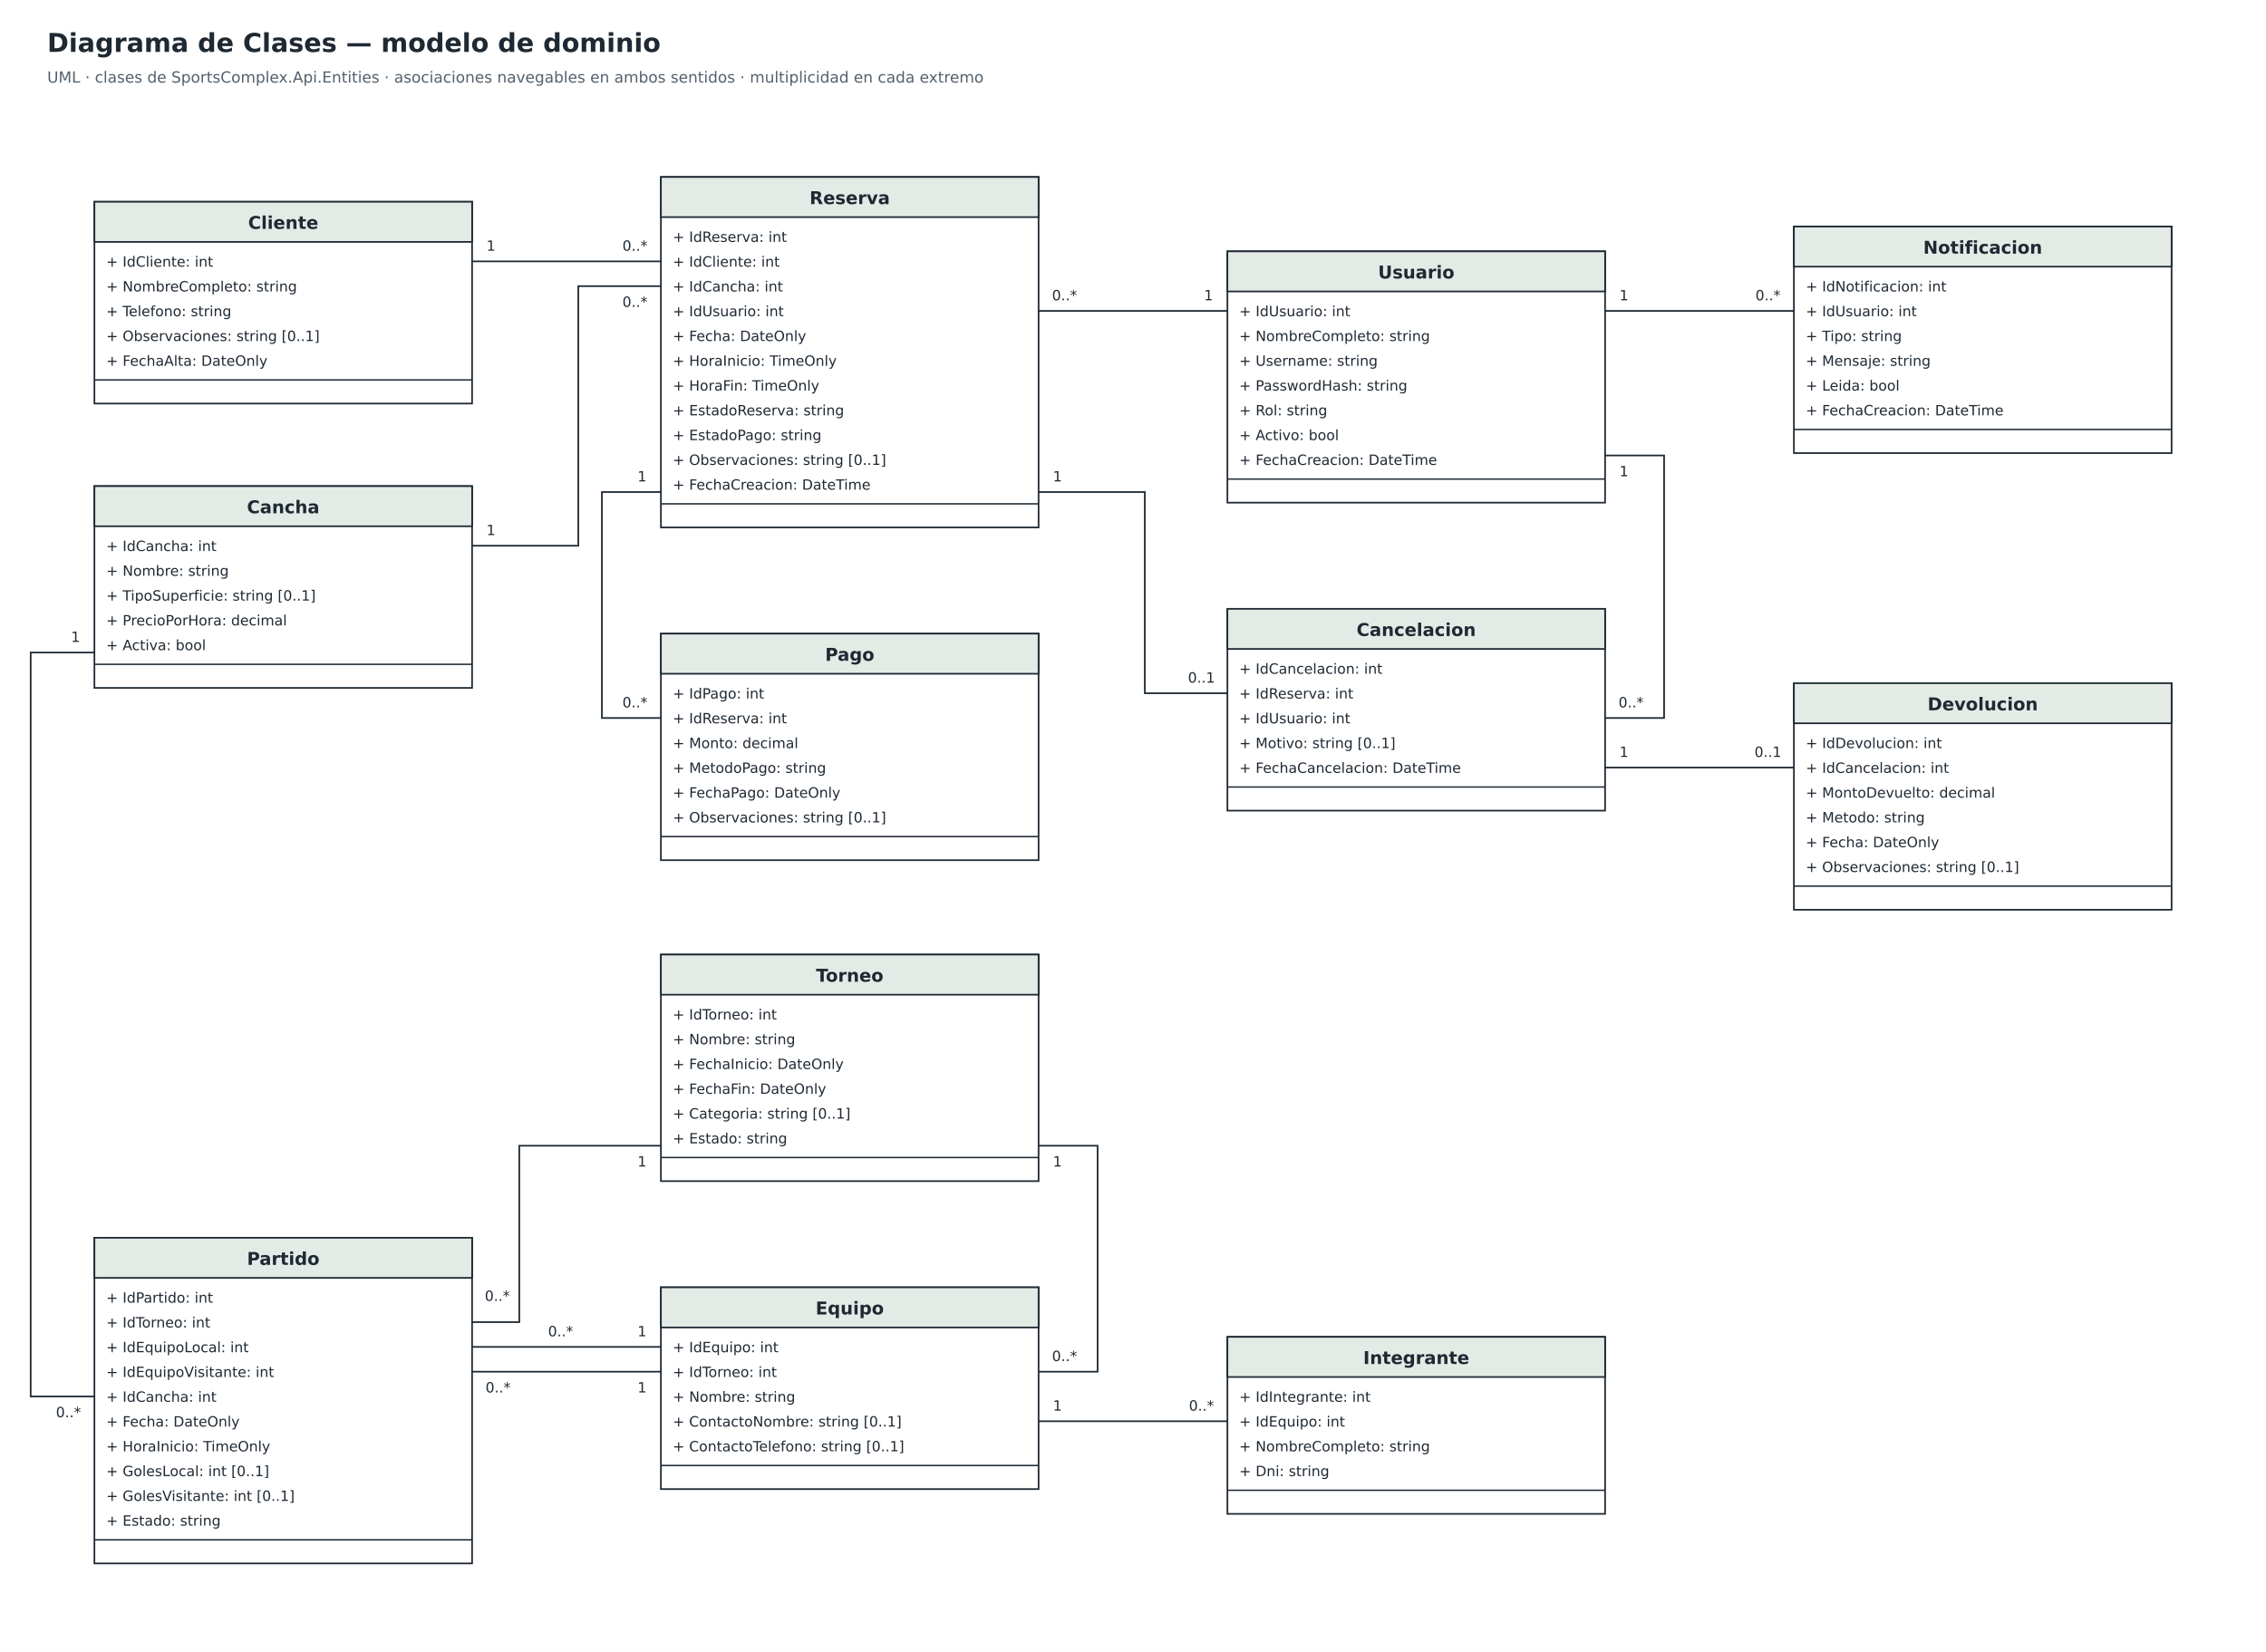
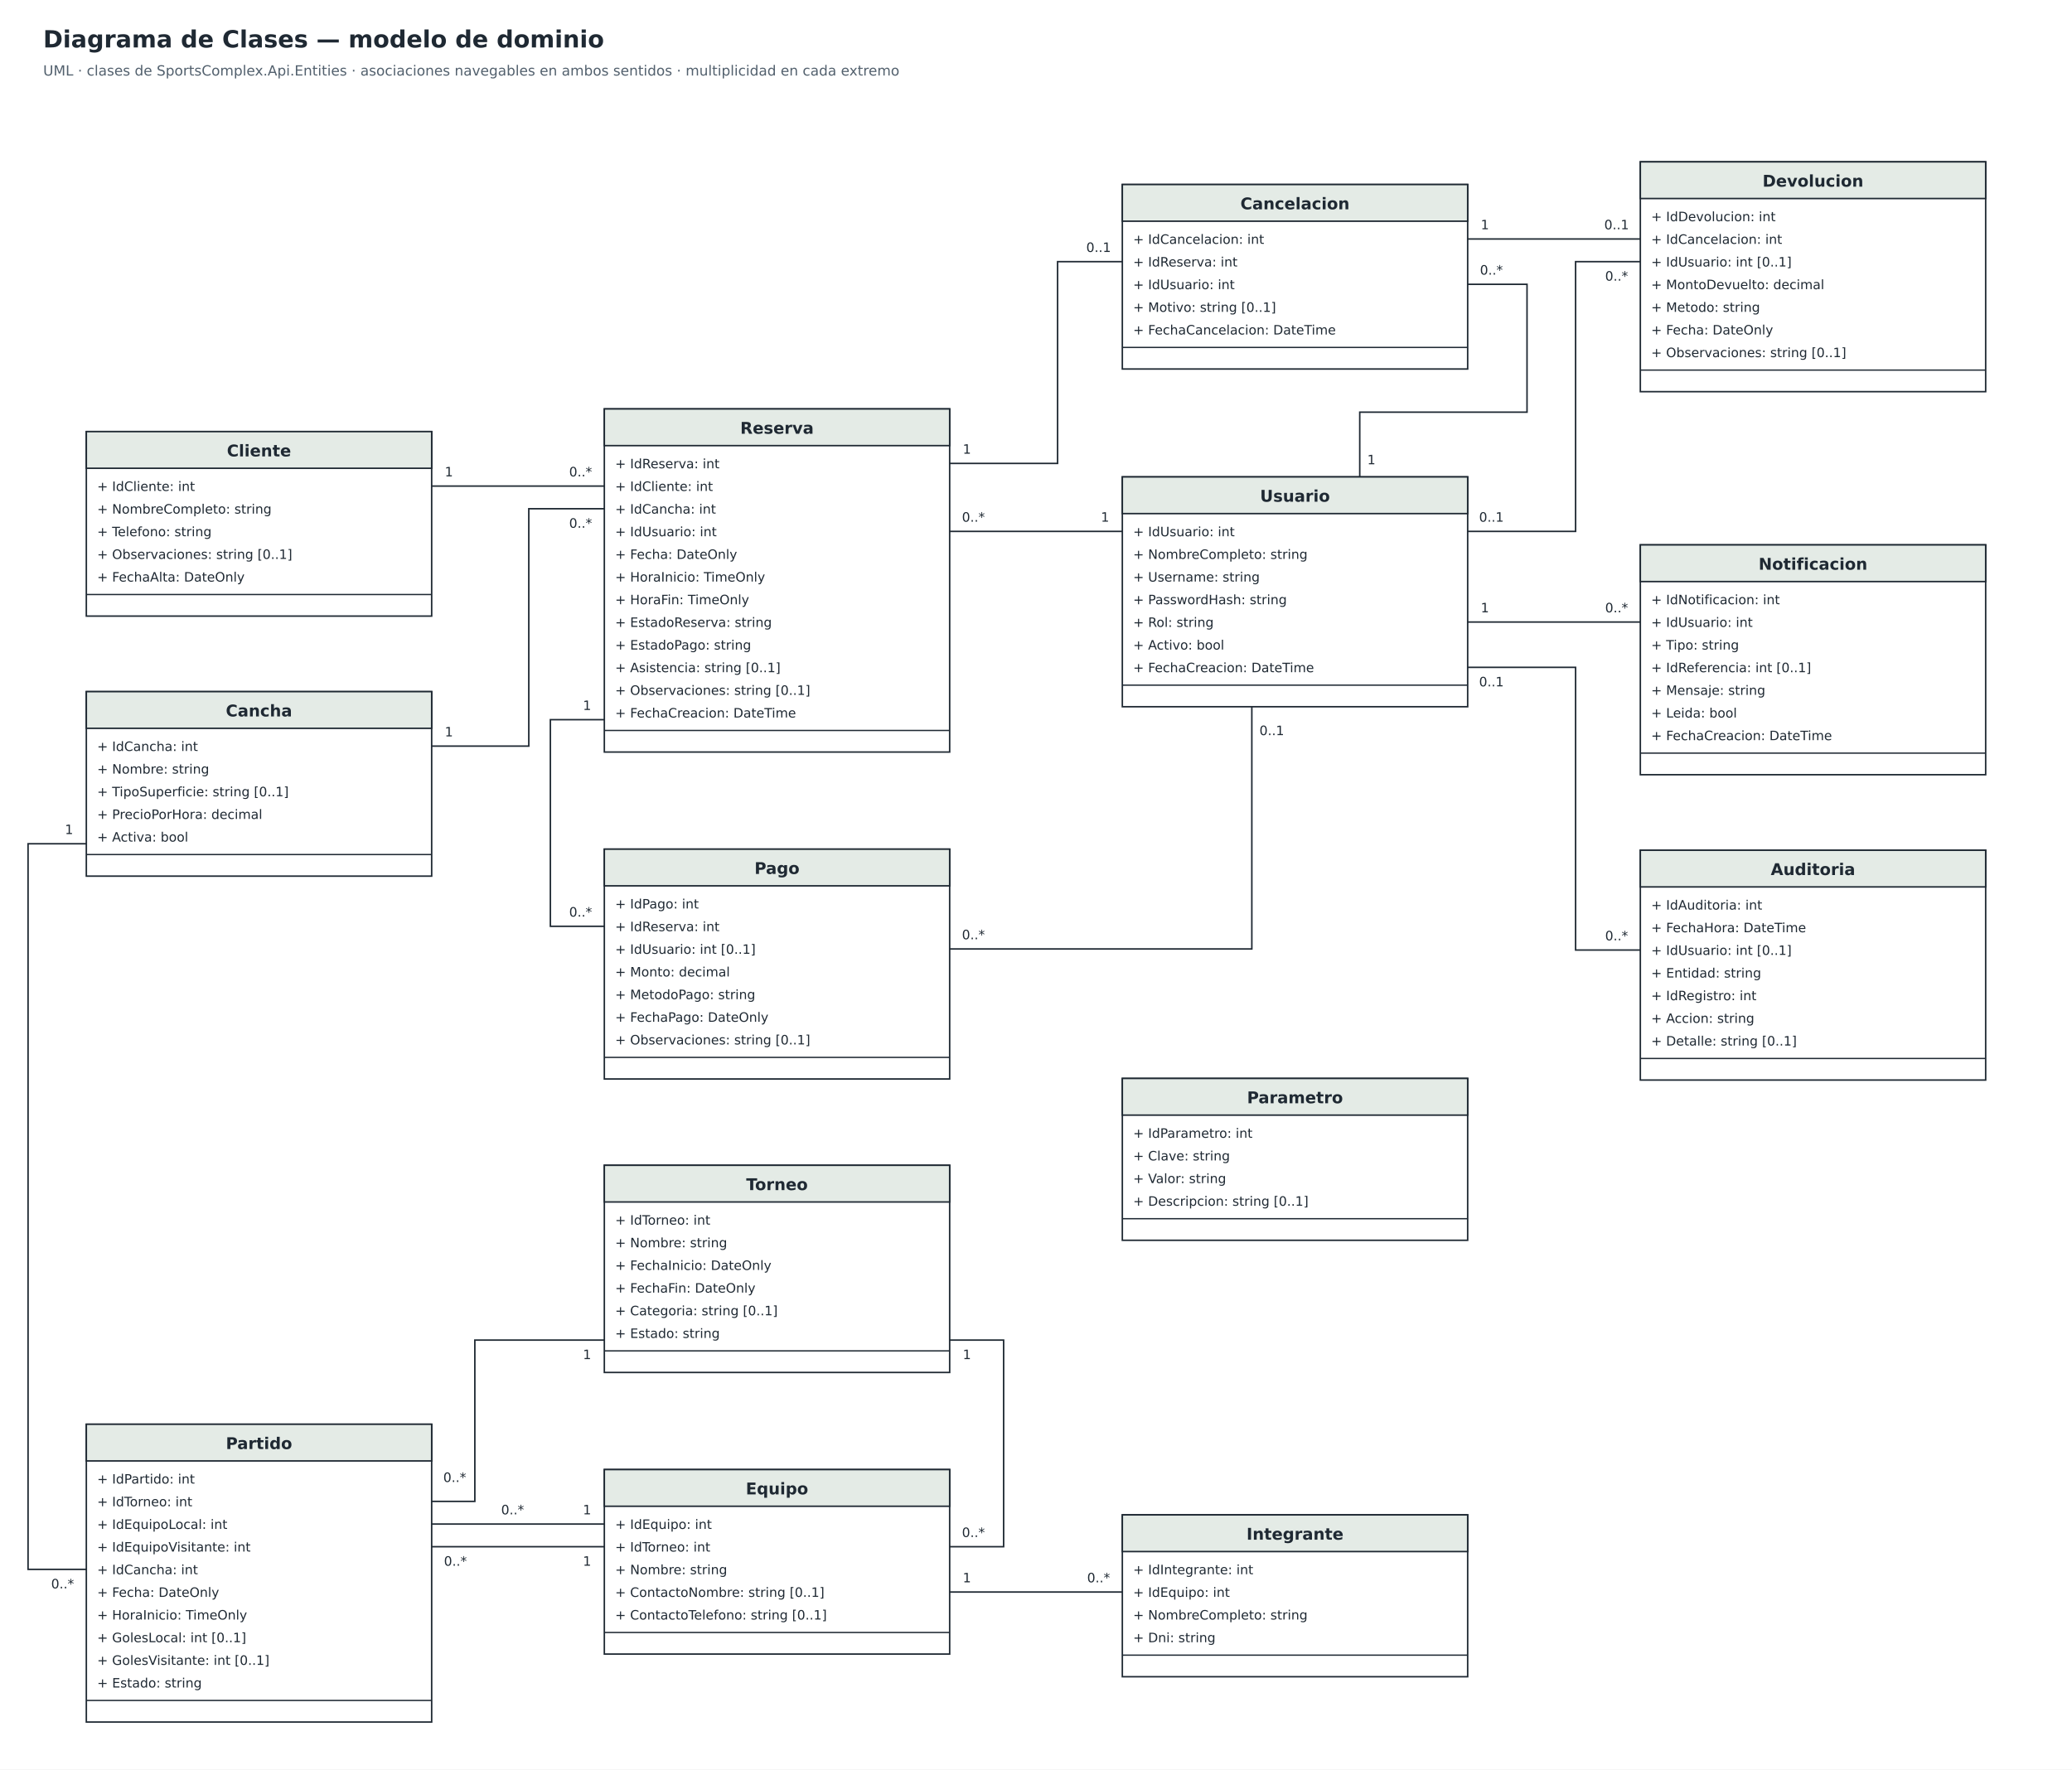
- <svg xmlns="http://www.w3.org/2000/svg" width="1920" height="1400" viewBox="0 0 1920 1400" font-family="DejaVu Sans, Arial, sans-serif">
-   <rect x="0" y="0" width="1920" height="1400" fill="#ffffff" />
-   <path d="M 560.0 221.5 L 400.0 221.5" fill="none" stroke="#1f2933" stroke-width="1.4" />
-   <path d="M 560.0 242.5 L 490.0 242.5 L 490.0 462.5 L 400.0 462.5" fill="none" stroke="#1f2933" stroke-width="1.4" />
-   <path d="M 880.0 263.5 L 1040.0 263.5" fill="none" stroke="#1f2933" stroke-width="1.4" />
-   <path d="M 1520.0 263.5 L 1360.0 263.5" fill="none" stroke="#1f2933" stroke-width="1.4" />
-   <path d="M 1040.0 587.5 L 970.0 587.5 L 970.0 417.0 L 880.0 417.0" fill="none" stroke="#1f2933" stroke-width="1.4" />
-   <path d="M 1360.0 608.5 L 1410.0 608.5 L 1410.0 386.0 L 1360.0 386.0" fill="none" stroke="#1f2933" stroke-width="1.4" />
-   <path d="M 1520.0 650.5 L 1360.0 650.5" fill="none" stroke="#1f2933" stroke-width="1.4" />
-   <path d="M 560.0 608.5 L 510.0 608.5 L 510.0 417.0 L 560.0 417.0" fill="none" stroke="#1f2933" stroke-width="1.4" />
-   <path d="M 400.0 1120.5 L 440.0 1120.5 L 440.0 971.0 L 560.0 971.0" fill="none" stroke="#1f2933" stroke-width="1.4" />
-   <path d="M 400.0 1141.5 L 560.0 1141.5" fill="none" stroke="#1f2933" stroke-width="1.4" />
-   <path d="M 400.0 1162.5 L 560.0 1162.5" fill="none" stroke="#1f2933" stroke-width="1.4" />
-   <path d="M 80.0 1183.5 L 26.0 1183.5 L 26.0 553.0 L 80.0 553.0" fill="none" stroke="#1f2933" stroke-width="1.4" />
-   <path d="M 880.0 1162.5 L 930.0 1162.5 L 930.0 971.0 L 880.0 971.0" fill="none" stroke="#1f2933" stroke-width="1.4" />
-   <path d="M 1040.0 1204.5 L 880.0 1204.5" fill="none" stroke="#1f2933" stroke-width="1.4" />
-   <rect x="560" y="150" width="320" height="297" fill="#ffffff" stroke="#1f2933" stroke-width="1.4" />
-   <rect x="560" y="150" width="320" height="34" fill="#e4ebe6" stroke="#1f2933" stroke-width="1.4" />
-   <line x1="560" y1="427" x2="880" y2="427" stroke="#1f2933" stroke-width="1.2" />
-   <rect x="80" y="171.0" width="320" height="171" fill="#ffffff" stroke="#1f2933" stroke-width="1.4" />
-   <rect x="80" y="171.0" width="320" height="34" fill="#e4ebe6" stroke="#1f2933" stroke-width="1.4" />
-   <line x1="80" y1="322.0" x2="400" y2="322.0" stroke="#1f2933" stroke-width="1.2" />
-   <rect x="80" y="412.0" width="320" height="171" fill="#ffffff" stroke="#1f2933" stroke-width="1.4" />
-   <rect x="80" y="412.0" width="320" height="34" fill="#e4ebe6" stroke="#1f2933" stroke-width="1.4" />
-   <line x1="80" y1="563.0" x2="400" y2="563.0" stroke="#1f2933" stroke-width="1.2" />
-   <rect x="1040" y="213.0" width="320" height="213" fill="#ffffff" stroke="#1f2933" stroke-width="1.4" />
-   <rect x="1040" y="213.0" width="320" height="34" fill="#e4ebe6" stroke="#1f2933" stroke-width="1.4" />
-   <line x1="1040" y1="406.0" x2="1360" y2="406.0" stroke="#1f2933" stroke-width="1.2" />
-   <rect x="1520" y="192.0" width="320" height="192" fill="#ffffff" stroke="#1f2933" stroke-width="1.4" />
-   <rect x="1520" y="192.0" width="320" height="34" fill="#e4ebe6" stroke="#1f2933" stroke-width="1.4" />
-   <line x1="1520" y1="364.0" x2="1840" y2="364.0" stroke="#1f2933" stroke-width="1.2" />
-   <rect x="1040" y="516.0" width="320" height="171" fill="#ffffff" stroke="#1f2933" stroke-width="1.4" />
-   <rect x="1040" y="516.0" width="320" height="34" fill="#e4ebe6" stroke="#1f2933" stroke-width="1.4" />
-   <line x1="1040" y1="667.0" x2="1360" y2="667.0" stroke="#1f2933" stroke-width="1.2" />
-   <rect x="1520" y="579.0" width="320" height="192" fill="#ffffff" stroke="#1f2933" stroke-width="1.4" />
-   <rect x="1520" y="579.0" width="320" height="34" fill="#e4ebe6" stroke="#1f2933" stroke-width="1.4" />
-   <line x1="1520" y1="751.0" x2="1840" y2="751.0" stroke="#1f2933" stroke-width="1.2" />
-   <rect x="560" y="537" width="320" height="192" fill="#ffffff" stroke="#1f2933" stroke-width="1.4" />
-   <rect x="560" y="537" width="320" height="34" fill="#e4ebe6" stroke="#1f2933" stroke-width="1.4" />
-   <line x1="560" y1="709" x2="880" y2="709" stroke="#1f2933" stroke-width="1.2" />
-   <rect x="560" y="809" width="320" height="192" fill="#ffffff" stroke="#1f2933" stroke-width="1.4" />
-   <rect x="560" y="809" width="320" height="34" fill="#e4ebe6" stroke="#1f2933" stroke-width="1.4" />
-   <line x1="560" y1="981" x2="880" y2="981" stroke="#1f2933" stroke-width="1.2" />
-   <rect x="560" y="1091" width="320" height="171" fill="#ffffff" stroke="#1f2933" stroke-width="1.4" />
-   <rect x="560" y="1091" width="320" height="34" fill="#e4ebe6" stroke="#1f2933" stroke-width="1.4" />
-   <line x1="560" y1="1242" x2="880" y2="1242" stroke="#1f2933" stroke-width="1.2" />
-   <rect x="80" y="1049.0" width="320" height="276" fill="#ffffff" stroke="#1f2933" stroke-width="1.4" />
-   <rect x="80" y="1049.0" width="320" height="34" fill="#e4ebe6" stroke="#1f2933" stroke-width="1.4" />
-   <line x1="80" y1="1305.0" x2="400" y2="1305.0" stroke="#1f2933" stroke-width="1.2" />
-   <rect x="1040" y="1133.0" width="320" height="150" fill="#ffffff" stroke="#1f2933" stroke-width="1.4" />
-   <rect x="1040" y="1133.0" width="320" height="34" fill="#e4ebe6" stroke="#1f2933" stroke-width="1.4" />
-   <line x1="1040" y1="1263.0" x2="1360" y2="1263.0" stroke="#1f2933" stroke-width="1.2" />
-   <text x="720.0" y="173.0" font-size="15" text-anchor="middle" fill="#1f2933" font-weight="bold">Reserva</text>
-   <text x="570.0" y="205.0" font-size="12" text-anchor="start" fill="#1f2933">+ IdReserva: int</text>
-   <text x="570.0" y="226.0" font-size="12" text-anchor="start" fill="#1f2933">+ IdCliente: int</text>
-   <text x="570.0" y="247.0" font-size="12" text-anchor="start" fill="#1f2933">+ IdCancha: int</text>
-   <text x="570.0" y="268.0" font-size="12" text-anchor="start" fill="#1f2933">+ IdUsuario: int</text>
-   <text x="570.0" y="289.0" font-size="12" text-anchor="start" fill="#1f2933">+ Fecha: DateOnly</text>
-   <text x="570.0" y="310.0" font-size="12" text-anchor="start" fill="#1f2933">+ HoraInicio: TimeOnly</text>
-   <text x="570.0" y="331.0" font-size="12" text-anchor="start" fill="#1f2933">+ HoraFin: TimeOnly</text>
-   <text x="570.0" y="352.0" font-size="12" text-anchor="start" fill="#1f2933">+ EstadoReserva: string</text>
-   <text x="570.0" y="373.0" font-size="12" text-anchor="start" fill="#1f2933">+ EstadoPago: string</text>
-   <text x="570.0" y="394.0" font-size="12" text-anchor="start" fill="#1f2933">+ Observaciones: string [0..1]</text>
-   <text x="570.0" y="415.0" font-size="12" text-anchor="start" fill="#1f2933">+ FechaCreacion: DateTime</text>
-   <text x="240.0" y="194.0" font-size="15" text-anchor="middle" fill="#1f2933" font-weight="bold">Cliente</text>
-   <text x="90.0" y="226.0" font-size="12" text-anchor="start" fill="#1f2933">+ IdCliente: int</text>
-   <text x="90.0" y="247.0" font-size="12" text-anchor="start" fill="#1f2933">+ NombreCompleto: string</text>
-   <text x="90.0" y="268.0" font-size="12" text-anchor="start" fill="#1f2933">+ Telefono: string</text>
-   <text x="90.0" y="289.0" font-size="12" text-anchor="start" fill="#1f2933">+ Observaciones: string [0..1]</text>
-   <text x="90.0" y="310.0" font-size="12" text-anchor="start" fill="#1f2933">+ FechaAlta: DateOnly</text>
-   <text x="240.0" y="435.0" font-size="15" text-anchor="middle" fill="#1f2933" font-weight="bold">Cancha</text>
-   <text x="90.0" y="467.0" font-size="12" text-anchor="start" fill="#1f2933">+ IdCancha: int</text>
-   <text x="90.0" y="488.0" font-size="12" text-anchor="start" fill="#1f2933">+ Nombre: string</text>
-   <text x="90.0" y="509.0" font-size="12" text-anchor="start" fill="#1f2933">+ TipoSuperficie: string [0..1]</text>
-   <text x="90.0" y="530.0" font-size="12" text-anchor="start" fill="#1f2933">+ PrecioPorHora: decimal</text>
-   <text x="90.0" y="551.0" font-size="12" text-anchor="start" fill="#1f2933">+ Activa: bool</text>
-   <text x="1200.0" y="236.0" font-size="15" text-anchor="middle" fill="#1f2933" font-weight="bold">Usuario</text>
+ <svg xmlns="http://www.w3.org/2000/svg" width="1920" height="1640" viewBox="0 0 1920 1640" font-family="DejaVu Sans, Arial, sans-serif">
+   <rect x="0" y="0" width="1920" height="1640" fill="#ffffff" />
+   <path d="M 560.0 450.5 L 400.0 450.5" fill="none" stroke="#1f2933" stroke-width="1.4" />
+   <path d="M 560.0 471.5 L 490.0 471.5 L 490.0 691.5 L 400.0 691.5" fill="none" stroke="#1f2933" stroke-width="1.4" />
+   <path d="M 880.0 492.5 L 1040.0 492.5" fill="none" stroke="#1f2933" stroke-width="1.4" />
+   <path d="M 1040.0 242.5 L 980.0 242.5 L 980.0 429.5 L 880.0 429.5" fill="none" stroke="#1f2933" stroke-width="1.4" />
+   <path d="M 1360.0 263.5 L 1415.0 263.5 L 1415.0 382.0 L 1260.0 382.0 L 1260.0 442.0" fill="none" stroke="#1f2933" stroke-width="1.4" />
+   <path d="M 1520.0 221.5 L 1360.0 221.5" fill="none" stroke="#1f2933" stroke-width="1.4" />
+   <path d="M 1520.0 242.5 L 1460.0 242.5 L 1460.0 492.5 L 1360.0 492.5" fill="none" stroke="#1f2933" stroke-width="1.4" />
+   <path d="M 1520.0 576.5 L 1360.0 576.5" fill="none" stroke="#1f2933" stroke-width="1.4" />
+   <path d="M 1520.0 880.5 L 1460.0 880.5 L 1460.0 618.5 L 1360.0 618.5" fill="none" stroke="#1f2933" stroke-width="1.4" />
+   <path d="M 560.0 858.5 L 510.0 858.5 L 510.0 667.0 L 560.0 667.0" fill="none" stroke="#1f2933" stroke-width="1.4" />
+   <path d="M 880.0 879.5 L 1160.0 879.5 L 1160.0 655.0" fill="none" stroke="#1f2933" stroke-width="1.4" />
+   <path d="M 400.0 1391.5 L 440.0 1391.5 L 440.0 1242.0 L 560.0 1242.0" fill="none" stroke="#1f2933" stroke-width="1.4" />
+   <path d="M 400.0 1412.5 L 560.0 1412.5" fill="none" stroke="#1f2933" stroke-width="1.4" />
+   <path d="M 400.0 1433.5 L 560.0 1433.5" fill="none" stroke="#1f2933" stroke-width="1.4" />
+   <path d="M 80.0 1454.5 L 26.0 1454.5 L 26.0 782.0 L 80.0 782.0" fill="none" stroke="#1f2933" stroke-width="1.4" />
+   <path d="M 880.0 1433.5 L 930.0 1433.5 L 930.0 1242.0 L 880.0 1242.0" fill="none" stroke="#1f2933" stroke-width="1.4" />
+   <path d="M 1040.0 1475.5 L 880.0 1475.5" fill="none" stroke="#1f2933" stroke-width="1.4" />
+   <rect x="1520" y="150" width="320" height="213" fill="#ffffff" stroke="#1f2933" stroke-width="1.4" />
+   <rect x="1520" y="150" width="320" height="34" fill="#e4ebe6" stroke="#1f2933" stroke-width="1.4" />
+   <line x1="1520" y1="343" x2="1840" y2="343" stroke="#1f2933" stroke-width="1.2" />
+   <rect x="1040" y="171.0" width="320" height="171" fill="#ffffff" stroke="#1f2933" stroke-width="1.4" />
+   <rect x="1040" y="171.0" width="320" height="34" fill="#e4ebe6" stroke="#1f2933" stroke-width="1.4" />
+   <line x1="1040" y1="322.0" x2="1360" y2="322.0" stroke="#1f2933" stroke-width="1.2" />
+   <rect x="1040" y="442.0" width="320" height="213" fill="#ffffff" stroke="#1f2933" stroke-width="1.4" />
+   <rect x="1040" y="442.0" width="320" height="34" fill="#e4ebe6" stroke="#1f2933" stroke-width="1.4" />
+   <line x1="1040" y1="635.0" x2="1360" y2="635.0" stroke="#1f2933" stroke-width="1.2" />
+   <rect x="560" y="379.0" width="320" height="318" fill="#ffffff" stroke="#1f2933" stroke-width="1.4" />
+   <rect x="560" y="379.0" width="320" height="34" fill="#e4ebe6" stroke="#1f2933" stroke-width="1.4" />
+   <line x1="560" y1="677.0" x2="880" y2="677.0" stroke="#1f2933" stroke-width="1.2" />
+   <rect x="80" y="400.0" width="320" height="171" fill="#ffffff" stroke="#1f2933" stroke-width="1.4" />
+   <rect x="80" y="400.0" width="320" height="34" fill="#e4ebe6" stroke="#1f2933" stroke-width="1.4" />
+   <line x1="80" y1="551.0" x2="400" y2="551.0" stroke="#1f2933" stroke-width="1.2" />
+   <rect x="80" y="641.0" width="320" height="171" fill="#ffffff" stroke="#1f2933" stroke-width="1.4" />
+   <rect x="80" y="641.0" width="320" height="34" fill="#e4ebe6" stroke="#1f2933" stroke-width="1.4" />
+   <line x1="80" y1="792.0" x2="400" y2="792.0" stroke="#1f2933" stroke-width="1.2" />
+   <rect x="1520" y="505.0" width="320" height="213" fill="#ffffff" stroke="#1f2933" stroke-width="1.4" />
+   <rect x="1520" y="505.0" width="320" height="34" fill="#e4ebe6" stroke="#1f2933" stroke-width="1.4" />
+   <line x1="1520" y1="698.0" x2="1840" y2="698.0" stroke="#1f2933" stroke-width="1.2" />
+   <rect x="1520" y="788.0" width="320" height="213" fill="#ffffff" stroke="#1f2933" stroke-width="1.4" />
+   <rect x="1520" y="788.0" width="320" height="34" fill="#e4ebe6" stroke="#1f2933" stroke-width="1.4" />
+   <line x1="1520" y1="981.0" x2="1840" y2="981.0" stroke="#1f2933" stroke-width="1.2" />
+   <rect x="560" y="787.0" width="320" height="213" fill="#ffffff" stroke="#1f2933" stroke-width="1.4" />
+   <rect x="560" y="787.0" width="320" height="34" fill="#e4ebe6" stroke="#1f2933" stroke-width="1.4" />
+   <line x1="560" y1="980.0" x2="880" y2="980.0" stroke="#1f2933" stroke-width="1.2" />
+   <rect x="560" y="1080.0" width="320" height="192" fill="#ffffff" stroke="#1f2933" stroke-width="1.4" />
+   <rect x="560" y="1080.0" width="320" height="34" fill="#e4ebe6" stroke="#1f2933" stroke-width="1.4" />
+   <line x1="560" y1="1252.0" x2="880" y2="1252.0" stroke="#1f2933" stroke-width="1.2" />
+   <rect x="560" y="1362.0" width="320" height="171" fill="#ffffff" stroke="#1f2933" stroke-width="1.4" />
+   <rect x="560" y="1362.0" width="320" height="34" fill="#e4ebe6" stroke="#1f2933" stroke-width="1.4" />
+   <line x1="560" y1="1513.0" x2="880" y2="1513.0" stroke="#1f2933" stroke-width="1.2" />
+   <rect x="80" y="1320.0" width="320" height="276" fill="#ffffff" stroke="#1f2933" stroke-width="1.4" />
+   <rect x="80" y="1320.0" width="320" height="34" fill="#e4ebe6" stroke="#1f2933" stroke-width="1.4" />
+   <line x1="80" y1="1576.0" x2="400" y2="1576.0" stroke="#1f2933" stroke-width="1.2" />
+   <rect x="1040" y="1404.0" width="320" height="150" fill="#ffffff" stroke="#1f2933" stroke-width="1.4" />
+   <rect x="1040" y="1404.0" width="320" height="34" fill="#e4ebe6" stroke="#1f2933" stroke-width="1.4" />
+   <line x1="1040" y1="1534.0" x2="1360" y2="1534.0" stroke="#1f2933" stroke-width="1.2" />
+   <rect x="1040" y="999.5" width="320" height="150" fill="#ffffff" stroke="#1f2933" stroke-width="1.4" />
+   <rect x="1040" y="999.5" width="320" height="34" fill="#e4ebe6" stroke="#1f2933" stroke-width="1.4" />
+   <line x1="1040" y1="1129.5" x2="1360" y2="1129.5" stroke="#1f2933" stroke-width="1.2" />
+   <text x="1680.0" y="173.0" font-size="15" text-anchor="middle" fill="#1f2933" font-weight="bold">Devolucion</text>
+   <text x="1530.0" y="205.0" font-size="12" text-anchor="start" fill="#1f2933">+ IdDevolucion: int</text>
+   <text x="1530.0" y="226.0" font-size="12" text-anchor="start" fill="#1f2933">+ IdCancelacion: int</text>
+   <text x="1530.0" y="247.0" font-size="12" text-anchor="start" fill="#1f2933">+ IdUsuario: int [0..1]</text>
+   <text x="1530.0" y="268.0" font-size="12" text-anchor="start" fill="#1f2933">+ MontoDevuelto: decimal</text>
+   <text x="1530.0" y="289.0" font-size="12" text-anchor="start" fill="#1f2933">+ Metodo: string</text>
+   <text x="1530.0" y="310.0" font-size="12" text-anchor="start" fill="#1f2933">+ Fecha: DateOnly</text>
+   <text x="1530.0" y="331.0" font-size="12" text-anchor="start" fill="#1f2933">+ Observaciones: string [0..1]</text>
+   <text x="1200.0" y="194.0" font-size="15" text-anchor="middle" fill="#1f2933" font-weight="bold">Cancelacion</text>
+   <text x="1050.0" y="226.0" font-size="12" text-anchor="start" fill="#1f2933">+ IdCancelacion: int</text>
+   <text x="1050.0" y="247.0" font-size="12" text-anchor="start" fill="#1f2933">+ IdReserva: int</text>
  <text x="1050.0" y="268.0" font-size="12" text-anchor="start" fill="#1f2933">+ IdUsuario: int</text>
-   <text x="1050.0" y="289.0" font-size="12" text-anchor="start" fill="#1f2933">+ NombreCompleto: string</text>
-   <text x="1050.0" y="310.0" font-size="12" text-anchor="start" fill="#1f2933">+ Username: string</text>
-   <text x="1050.0" y="331.0" font-size="12" text-anchor="start" fill="#1f2933">+ PasswordHash: string</text>
-   <text x="1050.0" y="352.0" font-size="12" text-anchor="start" fill="#1f2933">+ Rol: string</text>
-   <text x="1050.0" y="373.0" font-size="12" text-anchor="start" fill="#1f2933">+ Activo: bool</text>
-   <text x="1050.0" y="394.0" font-size="12" text-anchor="start" fill="#1f2933">+ FechaCreacion: DateTime</text>
-   <text x="1680.0" y="215.0" font-size="15" text-anchor="middle" fill="#1f2933" font-weight="bold">Notificacion</text>
-   <text x="1530.0" y="247.0" font-size="12" text-anchor="start" fill="#1f2933">+ IdNotificacion: int</text>
-   <text x="1530.0" y="268.0" font-size="12" text-anchor="start" fill="#1f2933">+ IdUsuario: int</text>
-   <text x="1530.0" y="289.0" font-size="12" text-anchor="start" fill="#1f2933">+ Tipo: string</text>
-   <text x="1530.0" y="310.0" font-size="12" text-anchor="start" fill="#1f2933">+ Mensaje: string</text>
-   <text x="1530.0" y="331.0" font-size="12" text-anchor="start" fill="#1f2933">+ Leida: bool</text>
-   <text x="1530.0" y="352.0" font-size="12" text-anchor="start" fill="#1f2933">+ FechaCreacion: DateTime</text>
-   <text x="1200.0" y="539.0" font-size="15" text-anchor="middle" fill="#1f2933" font-weight="bold">Cancelacion</text>
-   <text x="1050.0" y="571.0" font-size="12" text-anchor="start" fill="#1f2933">+ IdCancelacion: int</text>
-   <text x="1050.0" y="592.0" font-size="12" text-anchor="start" fill="#1f2933">+ IdReserva: int</text>
-   <text x="1050.0" y="613.0" font-size="12" text-anchor="start" fill="#1f2933">+ IdUsuario: int</text>
-   <text x="1050.0" y="634.0" font-size="12" text-anchor="start" fill="#1f2933">+ Motivo: string [0..1]</text>
-   <text x="1050.0" y="655.0" font-size="12" text-anchor="start" fill="#1f2933">+ FechaCancelacion: DateTime</text>
-   <text x="1680.0" y="602.0" font-size="15" text-anchor="middle" fill="#1f2933" font-weight="bold">Devolucion</text>
-   <text x="1530.0" y="634.0" font-size="12" text-anchor="start" fill="#1f2933">+ IdDevolucion: int</text>
-   <text x="1530.0" y="655.0" font-size="12" text-anchor="start" fill="#1f2933">+ IdCancelacion: int</text>
-   <text x="1530.0" y="676.0" font-size="12" text-anchor="start" fill="#1f2933">+ MontoDevuelto: decimal</text>
-   <text x="1530.0" y="697.0" font-size="12" text-anchor="start" fill="#1f2933">+ Metodo: string</text>
-   <text x="1530.0" y="718.0" font-size="12" text-anchor="start" fill="#1f2933">+ Fecha: DateOnly</text>
-   <text x="1530.0" y="739.0" font-size="12" text-anchor="start" fill="#1f2933">+ Observaciones: string [0..1]</text>
-   <text x="720.0" y="560.0" font-size="15" text-anchor="middle" fill="#1f2933" font-weight="bold">Pago</text>
-   <text x="570.0" y="592.0" font-size="12" text-anchor="start" fill="#1f2933">+ IdPago: int</text>
-   <text x="570.0" y="613.0" font-size="12" text-anchor="start" fill="#1f2933">+ IdReserva: int</text>
-   <text x="570.0" y="634.0" font-size="12" text-anchor="start" fill="#1f2933">+ Monto: decimal</text>
-   <text x="570.0" y="655.0" font-size="12" text-anchor="start" fill="#1f2933">+ MetodoPago: string</text>
-   <text x="570.0" y="676.0" font-size="12" text-anchor="start" fill="#1f2933">+ FechaPago: DateOnly</text>
-   <text x="570.0" y="697.0" font-size="12" text-anchor="start" fill="#1f2933">+ Observaciones: string [0..1]</text>
-   <text x="720.0" y="832.0" font-size="15" text-anchor="middle" fill="#1f2933" font-weight="bold">Torneo</text>
-   <text x="570.0" y="864.0" font-size="12" text-anchor="start" fill="#1f2933">+ IdTorneo: int</text>
-   <text x="570.0" y="885.0" font-size="12" text-anchor="start" fill="#1f2933">+ Nombre: string</text>
-   <text x="570.0" y="906.0" font-size="12" text-anchor="start" fill="#1f2933">+ FechaInicio: DateOnly</text>
-   <text x="570.0" y="927.0" font-size="12" text-anchor="start" fill="#1f2933">+ FechaFin: DateOnly</text>
-   <text x="570.0" y="948.0" font-size="12" text-anchor="start" fill="#1f2933">+ Categoria: string [0..1]</text>
-   <text x="570.0" y="969.0" font-size="12" text-anchor="start" fill="#1f2933">+ Estado: string</text>
-   <text x="720.0" y="1114.0" font-size="15" text-anchor="middle" fill="#1f2933" font-weight="bold">Equipo</text>
-   <text x="570.0" y="1146.0" font-size="12" text-anchor="start" fill="#1f2933">+ IdEquipo: int</text>
-   <text x="570.0" y="1167.0" font-size="12" text-anchor="start" fill="#1f2933">+ IdTorneo: int</text>
-   <text x="570.0" y="1188.0" font-size="12" text-anchor="start" fill="#1f2933">+ Nombre: string</text>
-   <text x="570.0" y="1209.0" font-size="12" text-anchor="start" fill="#1f2933">+ ContactoNombre: string [0..1]</text>
-   <text x="570.0" y="1230.0" font-size="12" text-anchor="start" fill="#1f2933">+ ContactoTelefono: string [0..1]</text>
-   <text x="240.0" y="1072.0" font-size="15" text-anchor="middle" fill="#1f2933" font-weight="bold">Partido</text>
-   <text x="90.0" y="1104.0" font-size="12" text-anchor="start" fill="#1f2933">+ IdPartido: int</text>
-   <text x="90.0" y="1125.0" font-size="12" text-anchor="start" fill="#1f2933">+ IdTorneo: int</text>
-   <text x="90.0" y="1146.0" font-size="12" text-anchor="start" fill="#1f2933">+ IdEquipoLocal: int</text>
-   <text x="90.0" y="1167.0" font-size="12" text-anchor="start" fill="#1f2933">+ IdEquipoVisitante: int</text>
-   <text x="90.0" y="1188.0" font-size="12" text-anchor="start" fill="#1f2933">+ IdCancha: int</text>
-   <text x="90.0" y="1209.0" font-size="12" text-anchor="start" fill="#1f2933">+ Fecha: DateOnly</text>
-   <text x="90.0" y="1230.0" font-size="12" text-anchor="start" fill="#1f2933">+ HoraInicio: TimeOnly</text>
-   <text x="90.0" y="1251.0" font-size="12" text-anchor="start" fill="#1f2933">+ GolesLocal: int [0..1]</text>
-   <text x="90.0" y="1272.0" font-size="12" text-anchor="start" fill="#1f2933">+ GolesVisitante: int [0..1]</text>
-   <text x="90.0" y="1293.0" font-size="12" text-anchor="start" fill="#1f2933">+ Estado: string</text>
-   <text x="1200.0" y="1156.0" font-size="15" text-anchor="middle" fill="#1f2933" font-weight="bold">Integrante</text>
-   <text x="1050.0" y="1188.0" font-size="12" text-anchor="start" fill="#1f2933">+ IdIntegrante: int</text>
-   <text x="1050.0" y="1209.0" font-size="12" text-anchor="start" fill="#1f2933">+ IdEquipo: int</text>
-   <text x="1050.0" y="1230.0" font-size="12" text-anchor="start" fill="#1f2933">+ NombreCompleto: string</text>
-   <text x="1050.0" y="1251.0" font-size="12" text-anchor="start" fill="#1f2933">+ Dni: string</text>
-   <text x="538.0" y="212.5" font-size="12" text-anchor="middle" fill="#1f2933">0..*</text>
-   <text x="416.0" y="212.5" font-size="12" text-anchor="middle" fill="#1f2933">1</text>
-   <text x="538.0" y="260.1" font-size="12" text-anchor="middle" fill="#1f2933">0..*</text>
-   <text x="416.0" y="453.5" font-size="12" text-anchor="middle" fill="#1f2933">1</text>
-   <text x="902.0" y="254.5" font-size="12" text-anchor="middle" fill="#1f2933">0..*</text>
-   <text x="1024.0" y="254.5" font-size="12" text-anchor="middle" fill="#1f2933">1</text>
-   <text x="1498.0" y="254.5" font-size="12" text-anchor="middle" fill="#1f2933">0..*</text>
-   <text x="1376.0" y="254.5" font-size="12" text-anchor="middle" fill="#1f2933">1</text>
-   <text x="1018.0" y="578.5" font-size="12" text-anchor="middle" fill="#1f2933">0..1</text>
-   <text x="896.0" y="408.0" font-size="12" text-anchor="middle" fill="#1f2933">1</text>
-   <text x="1382.0" y="599.5" font-size="12" text-anchor="middle" fill="#1f2933">0..*</text>
-   <text x="1376.0" y="403.6" font-size="12" text-anchor="middle" fill="#1f2933">1</text>
-   <text x="1498.0" y="641.5" font-size="12" text-anchor="middle" fill="#1f2933">0..1</text>
-   <text x="1376.0" y="641.5" font-size="12" text-anchor="middle" fill="#1f2933">1</text>
-   <text x="538.0" y="599.5" font-size="12" text-anchor="middle" fill="#1f2933">0..*</text>
-   <text x="544.0" y="408.0" font-size="12" text-anchor="middle" fill="#1f2933">1</text>
-   <text x="432.0" y="1102.5" font-size="12" text-anchor="end" fill="#1f2933">0..*</text>
-   <text x="544.0" y="988.6" font-size="12" text-anchor="middle" fill="#1f2933">1</text>
-   <text x="475.0" y="1132.5" font-size="12" text-anchor="middle" fill="#1f2933">0..*</text>
-   <text x="544.0" y="1132.5" font-size="12" text-anchor="middle" fill="#1f2933">1</text>
-   <text x="422.0" y="1180.1" font-size="12" text-anchor="middle" fill="#1f2933">0..*</text>
-   <text x="544.0" y="1180.1" font-size="12" text-anchor="middle" fill="#1f2933">1</text>
-   <text x="58.0" y="1201.1" font-size="12" text-anchor="middle" fill="#1f2933">0..*</text>
-   <text x="64.0" y="544.0" font-size="12" text-anchor="middle" fill="#1f2933">1</text>
-   <text x="902.0" y="1153.5" font-size="12" text-anchor="middle" fill="#1f2933">0..*</text>
-   <text x="896.0" y="988.6" font-size="12" text-anchor="middle" fill="#1f2933">1</text>
-   <text x="1018.0" y="1195.5" font-size="12" text-anchor="middle" fill="#1f2933">0..*</text>
-   <text x="896.0" y="1195.5" font-size="12" text-anchor="middle" fill="#1f2933">1</text>
+   <text x="1050.0" y="289.0" font-size="12" text-anchor="start" fill="#1f2933">+ Motivo: string [0..1]</text>
+   <text x="1050.0" y="310.0" font-size="12" text-anchor="start" fill="#1f2933">+ FechaCancelacion: DateTime</text>
+   <text x="1200.0" y="465.0" font-size="15" text-anchor="middle" fill="#1f2933" font-weight="bold">Usuario</text>
+   <text x="1050.0" y="497.0" font-size="12" text-anchor="start" fill="#1f2933">+ IdUsuario: int</text>
+   <text x="1050.0" y="518.0" font-size="12" text-anchor="start" fill="#1f2933">+ NombreCompleto: string</text>
+   <text x="1050.0" y="539.0" font-size="12" text-anchor="start" fill="#1f2933">+ Username: string</text>
+   <text x="1050.0" y="560.0" font-size="12" text-anchor="start" fill="#1f2933">+ PasswordHash: string</text>
+   <text x="1050.0" y="581.0" font-size="12" text-anchor="start" fill="#1f2933">+ Rol: string</text>
+   <text x="1050.0" y="602.0" font-size="12" text-anchor="start" fill="#1f2933">+ Activo: bool</text>
+   <text x="1050.0" y="623.0" font-size="12" text-anchor="start" fill="#1f2933">+ FechaCreacion: DateTime</text>
+   <text x="720.0" y="402.0" font-size="15" text-anchor="middle" fill="#1f2933" font-weight="bold">Reserva</text>
+   <text x="570.0" y="434.0" font-size="12" text-anchor="start" fill="#1f2933">+ IdReserva: int</text>
+   <text x="570.0" y="455.0" font-size="12" text-anchor="start" fill="#1f2933">+ IdCliente: int</text>
+   <text x="570.0" y="476.0" font-size="12" text-anchor="start" fill="#1f2933">+ IdCancha: int</text>
+   <text x="570.0" y="497.0" font-size="12" text-anchor="start" fill="#1f2933">+ IdUsuario: int</text>
+   <text x="570.0" y="518.0" font-size="12" text-anchor="start" fill="#1f2933">+ Fecha: DateOnly</text>
+   <text x="570.0" y="539.0" font-size="12" text-anchor="start" fill="#1f2933">+ HoraInicio: TimeOnly</text>
+   <text x="570.0" y="560.0" font-size="12" text-anchor="start" fill="#1f2933">+ HoraFin: TimeOnly</text>
+   <text x="570.0" y="581.0" font-size="12" text-anchor="start" fill="#1f2933">+ EstadoReserva: string</text>
+   <text x="570.0" y="602.0" font-size="12" text-anchor="start" fill="#1f2933">+ EstadoPago: string</text>
+   <text x="570.0" y="623.0" font-size="12" text-anchor="start" fill="#1f2933">+ Asistencia: string [0..1]</text>
+   <text x="570.0" y="644.0" font-size="12" text-anchor="start" fill="#1f2933">+ Observaciones: string [0..1]</text>
+   <text x="570.0" y="665.0" font-size="12" text-anchor="start" fill="#1f2933">+ FechaCreacion: DateTime</text>
+   <text x="240.0" y="423.0" font-size="15" text-anchor="middle" fill="#1f2933" font-weight="bold">Cliente</text>
+   <text x="90.0" y="455.0" font-size="12" text-anchor="start" fill="#1f2933">+ IdCliente: int</text>
+   <text x="90.0" y="476.0" font-size="12" text-anchor="start" fill="#1f2933">+ NombreCompleto: string</text>
+   <text x="90.0" y="497.0" font-size="12" text-anchor="start" fill="#1f2933">+ Telefono: string</text>
+   <text x="90.0" y="518.0" font-size="12" text-anchor="start" fill="#1f2933">+ Observaciones: string [0..1]</text>
+   <text x="90.0" y="539.0" font-size="12" text-anchor="start" fill="#1f2933">+ FechaAlta: DateOnly</text>
+   <text x="240.0" y="664.0" font-size="15" text-anchor="middle" fill="#1f2933" font-weight="bold">Cancha</text>
+   <text x="90.0" y="696.0" font-size="12" text-anchor="start" fill="#1f2933">+ IdCancha: int</text>
+   <text x="90.0" y="717.0" font-size="12" text-anchor="start" fill="#1f2933">+ Nombre: string</text>
+   <text x="90.0" y="738.0" font-size="12" text-anchor="start" fill="#1f2933">+ TipoSuperficie: string [0..1]</text>
+   <text x="90.0" y="759.0" font-size="12" text-anchor="start" fill="#1f2933">+ PrecioPorHora: decimal</text>
+   <text x="90.0" y="780.0" font-size="12" text-anchor="start" fill="#1f2933">+ Activa: bool</text>
+   <text x="1680.0" y="528.0" font-size="15" text-anchor="middle" fill="#1f2933" font-weight="bold">Notificacion</text>
+   <text x="1530.0" y="560.0" font-size="12" text-anchor="start" fill="#1f2933">+ IdNotificacion: int</text>
+   <text x="1530.0" y="581.0" font-size="12" text-anchor="start" fill="#1f2933">+ IdUsuario: int</text>
+   <text x="1530.0" y="602.0" font-size="12" text-anchor="start" fill="#1f2933">+ Tipo: string</text>
+   <text x="1530.0" y="623.0" font-size="12" text-anchor="start" fill="#1f2933">+ IdReferencia: int [0..1]</text>
+   <text x="1530.0" y="644.0" font-size="12" text-anchor="start" fill="#1f2933">+ Mensaje: string</text>
+   <text x="1530.0" y="665.0" font-size="12" text-anchor="start" fill="#1f2933">+ Leida: bool</text>
+   <text x="1530.0" y="686.0" font-size="12" text-anchor="start" fill="#1f2933">+ FechaCreacion: DateTime</text>
+   <text x="1680.0" y="811.0" font-size="15" text-anchor="middle" fill="#1f2933" font-weight="bold">Auditoria</text>
+   <text x="1530.0" y="843.0" font-size="12" text-anchor="start" fill="#1f2933">+ IdAuditoria: int</text>
+   <text x="1530.0" y="864.0" font-size="12" text-anchor="start" fill="#1f2933">+ FechaHora: DateTime</text>
+   <text x="1530.0" y="885.0" font-size="12" text-anchor="start" fill="#1f2933">+ IdUsuario: int [0..1]</text>
+   <text x="1530.0" y="906.0" font-size="12" text-anchor="start" fill="#1f2933">+ Entidad: string</text>
+   <text x="1530.0" y="927.0" font-size="12" text-anchor="start" fill="#1f2933">+ IdRegistro: int</text>
+   <text x="1530.0" y="948.0" font-size="12" text-anchor="start" fill="#1f2933">+ Accion: string</text>
+   <text x="1530.0" y="969.0" font-size="12" text-anchor="start" fill="#1f2933">+ Detalle: string [0..1]</text>
+   <text x="720.0" y="810.0" font-size="15" text-anchor="middle" fill="#1f2933" font-weight="bold">Pago</text>
+   <text x="570.0" y="842.0" font-size="12" text-anchor="start" fill="#1f2933">+ IdPago: int</text>
+   <text x="570.0" y="863.0" font-size="12" text-anchor="start" fill="#1f2933">+ IdReserva: int</text>
+   <text x="570.0" y="884.0" font-size="12" text-anchor="start" fill="#1f2933">+ IdUsuario: int [0..1]</text>
+   <text x="570.0" y="905.0" font-size="12" text-anchor="start" fill="#1f2933">+ Monto: decimal</text>
+   <text x="570.0" y="926.0" font-size="12" text-anchor="start" fill="#1f2933">+ MetodoPago: string</text>
+   <text x="570.0" y="947.0" font-size="12" text-anchor="start" fill="#1f2933">+ FechaPago: DateOnly</text>
+   <text x="570.0" y="968.0" font-size="12" text-anchor="start" fill="#1f2933">+ Observaciones: string [0..1]</text>
+   <text x="720.0" y="1103.0" font-size="15" text-anchor="middle" fill="#1f2933" font-weight="bold">Torneo</text>
+   <text x="570.0" y="1135.0" font-size="12" text-anchor="start" fill="#1f2933">+ IdTorneo: int</text>
+   <text x="570.0" y="1156.0" font-size="12" text-anchor="start" fill="#1f2933">+ Nombre: string</text>
+   <text x="570.0" y="1177.0" font-size="12" text-anchor="start" fill="#1f2933">+ FechaInicio: DateOnly</text>
+   <text x="570.0" y="1198.0" font-size="12" text-anchor="start" fill="#1f2933">+ FechaFin: DateOnly</text>
+   <text x="570.0" y="1219.0" font-size="12" text-anchor="start" fill="#1f2933">+ Categoria: string [0..1]</text>
+   <text x="570.0" y="1240.0" font-size="12" text-anchor="start" fill="#1f2933">+ Estado: string</text>
+   <text x="720.0" y="1385.0" font-size="15" text-anchor="middle" fill="#1f2933" font-weight="bold">Equipo</text>
+   <text x="570.0" y="1417.0" font-size="12" text-anchor="start" fill="#1f2933">+ IdEquipo: int</text>
+   <text x="570.0" y="1438.0" font-size="12" text-anchor="start" fill="#1f2933">+ IdTorneo: int</text>
+   <text x="570.0" y="1459.0" font-size="12" text-anchor="start" fill="#1f2933">+ Nombre: string</text>
+   <text x="570.0" y="1480.0" font-size="12" text-anchor="start" fill="#1f2933">+ ContactoNombre: string [0..1]</text>
+   <text x="570.0" y="1501.0" font-size="12" text-anchor="start" fill="#1f2933">+ ContactoTelefono: string [0..1]</text>
+   <text x="240.0" y="1343.0" font-size="15" text-anchor="middle" fill="#1f2933" font-weight="bold">Partido</text>
+   <text x="90.0" y="1375.0" font-size="12" text-anchor="start" fill="#1f2933">+ IdPartido: int</text>
+   <text x="90.0" y="1396.0" font-size="12" text-anchor="start" fill="#1f2933">+ IdTorneo: int</text>
+   <text x="90.0" y="1417.0" font-size="12" text-anchor="start" fill="#1f2933">+ IdEquipoLocal: int</text>
+   <text x="90.0" y="1438.0" font-size="12" text-anchor="start" fill="#1f2933">+ IdEquipoVisitante: int</text>
+   <text x="90.0" y="1459.0" font-size="12" text-anchor="start" fill="#1f2933">+ IdCancha: int</text>
+   <text x="90.0" y="1480.0" font-size="12" text-anchor="start" fill="#1f2933">+ Fecha: DateOnly</text>
+   <text x="90.0" y="1501.0" font-size="12" text-anchor="start" fill="#1f2933">+ HoraInicio: TimeOnly</text>
+   <text x="90.0" y="1522.0" font-size="12" text-anchor="start" fill="#1f2933">+ GolesLocal: int [0..1]</text>
+   <text x="90.0" y="1543.0" font-size="12" text-anchor="start" fill="#1f2933">+ GolesVisitante: int [0..1]</text>
+   <text x="90.0" y="1564.0" font-size="12" text-anchor="start" fill="#1f2933">+ Estado: string</text>
+   <text x="1200.0" y="1427.0" font-size="15" text-anchor="middle" fill="#1f2933" font-weight="bold">Integrante</text>
+   <text x="1050.0" y="1459.0" font-size="12" text-anchor="start" fill="#1f2933">+ IdIntegrante: int</text>
+   <text x="1050.0" y="1480.0" font-size="12" text-anchor="start" fill="#1f2933">+ IdEquipo: int</text>
+   <text x="1050.0" y="1501.0" font-size="12" text-anchor="start" fill="#1f2933">+ NombreCompleto: string</text>
+   <text x="1050.0" y="1522.0" font-size="12" text-anchor="start" fill="#1f2933">+ Dni: string</text>
+   <text x="1200.0" y="1022.5" font-size="15" text-anchor="middle" fill="#1f2933" font-weight="bold">Parametro</text>
+   <text x="1050.0" y="1054.5" font-size="12" text-anchor="start" fill="#1f2933">+ IdParametro: int</text>
+   <text x="1050.0" y="1075.5" font-size="12" text-anchor="start" fill="#1f2933">+ Clave: string</text>
+   <text x="1050.0" y="1096.5" font-size="12" text-anchor="start" fill="#1f2933">+ Valor: string</text>
+   <text x="1050.0" y="1117.5" font-size="12" text-anchor="start" fill="#1f2933">+ Descripcion: string [0..1]</text>
+   <text x="538.0" y="441.5" font-size="12" text-anchor="middle" fill="#1f2933">0..*</text>
+   <text x="416.0" y="441.5" font-size="12" text-anchor="middle" fill="#1f2933">1</text>
+   <text x="538.0" y="489.1" font-size="12" text-anchor="middle" fill="#1f2933">0..*</text>
+   <text x="416.0" y="682.5" font-size="12" text-anchor="middle" fill="#1f2933">1</text>
+   <text x="902.0" y="483.5" font-size="12" text-anchor="middle" fill="#1f2933">0..*</text>
+   <text x="1024.0" y="483.5" font-size="12" text-anchor="middle" fill="#1f2933">1</text>
+   <text x="1018.0" y="233.5" font-size="12" text-anchor="middle" fill="#1f2933">0..1</text>
+   <text x="896.0" y="420.5" font-size="12" text-anchor="middle" fill="#1f2933">1</text>
+   <text x="1382.0" y="254.5" font-size="12" text-anchor="middle" fill="#1f2933">0..*</text>
+   <text x="1270.8" y="430.3" font-size="12" text-anchor="middle" fill="#1f2933">1</text>
+   <text x="1498.0" y="212.5" font-size="12" text-anchor="middle" fill="#1f2933">0..1</text>
+   <text x="1376.0" y="212.5" font-size="12" text-anchor="middle" fill="#1f2933">1</text>
+   <text x="1498.0" y="260.1" font-size="12" text-anchor="middle" fill="#1f2933">0..*</text>
+   <text x="1382.0" y="483.5" font-size="12" text-anchor="middle" fill="#1f2933">0..1</text>
+   <text x="1498.0" y="567.5" font-size="12" text-anchor="middle" fill="#1f2933">0..*</text>
+   <text x="1376.0" y="567.5" font-size="12" text-anchor="middle" fill="#1f2933">1</text>
+   <text x="1498.0" y="871.5" font-size="12" text-anchor="middle" fill="#1f2933">0..*</text>
+   <text x="1382.0" y="636.1" font-size="12" text-anchor="middle" fill="#1f2933">0..1</text>
+   <text x="538.0" y="849.5" font-size="12" text-anchor="middle" fill="#1f2933">0..*</text>
+   <text x="544.0" y="658.0" font-size="12" text-anchor="middle" fill="#1f2933">1</text>
+   <text x="902.0" y="870.5" font-size="12" text-anchor="middle" fill="#1f2933">0..*</text>
+   <text x="1178.5" y="681.3" font-size="12" text-anchor="middle" fill="#1f2933">0..1</text>
+   <text x="432.0" y="1373.5" font-size="12" text-anchor="end" fill="#1f2933">0..*</text>
+   <text x="544.0" y="1259.6" font-size="12" text-anchor="middle" fill="#1f2933">1</text>
+   <text x="475.0" y="1403.5" font-size="12" text-anchor="middle" fill="#1f2933">0..*</text>
+   <text x="544.0" y="1403.5" font-size="12" text-anchor="middle" fill="#1f2933">1</text>
+   <text x="422.0" y="1451.1" font-size="12" text-anchor="middle" fill="#1f2933">0..*</text>
+   <text x="544.0" y="1451.1" font-size="12" text-anchor="middle" fill="#1f2933">1</text>
+   <text x="58.0" y="1472.1" font-size="12" text-anchor="middle" fill="#1f2933">0..*</text>
+   <text x="64.0" y="773.0" font-size="12" text-anchor="middle" fill="#1f2933">1</text>
+   <text x="902.0" y="1424.5" font-size="12" text-anchor="middle" fill="#1f2933">0..*</text>
+   <text x="896.0" y="1259.6" font-size="12" text-anchor="middle" fill="#1f2933">1</text>
+   <text x="1018.0" y="1466.5" font-size="12" text-anchor="middle" fill="#1f2933">0..*</text>
+   <text x="896.0" y="1466.5" font-size="12" text-anchor="middle" fill="#1f2933">1</text>
  <text x="40.0" y="44.0" font-size="22" text-anchor="start" fill="#1f2933" font-weight="bold">Diagrama de Clases — modelo de dominio</text>
  <text x="40.0" y="70.0" font-size="13" text-anchor="start" fill="#52606d">UML · clases de SportsComplex.Api.Entities · asociaciones navegables en ambos sentidos · multiplicidad en cada extremo</text>
</svg>
